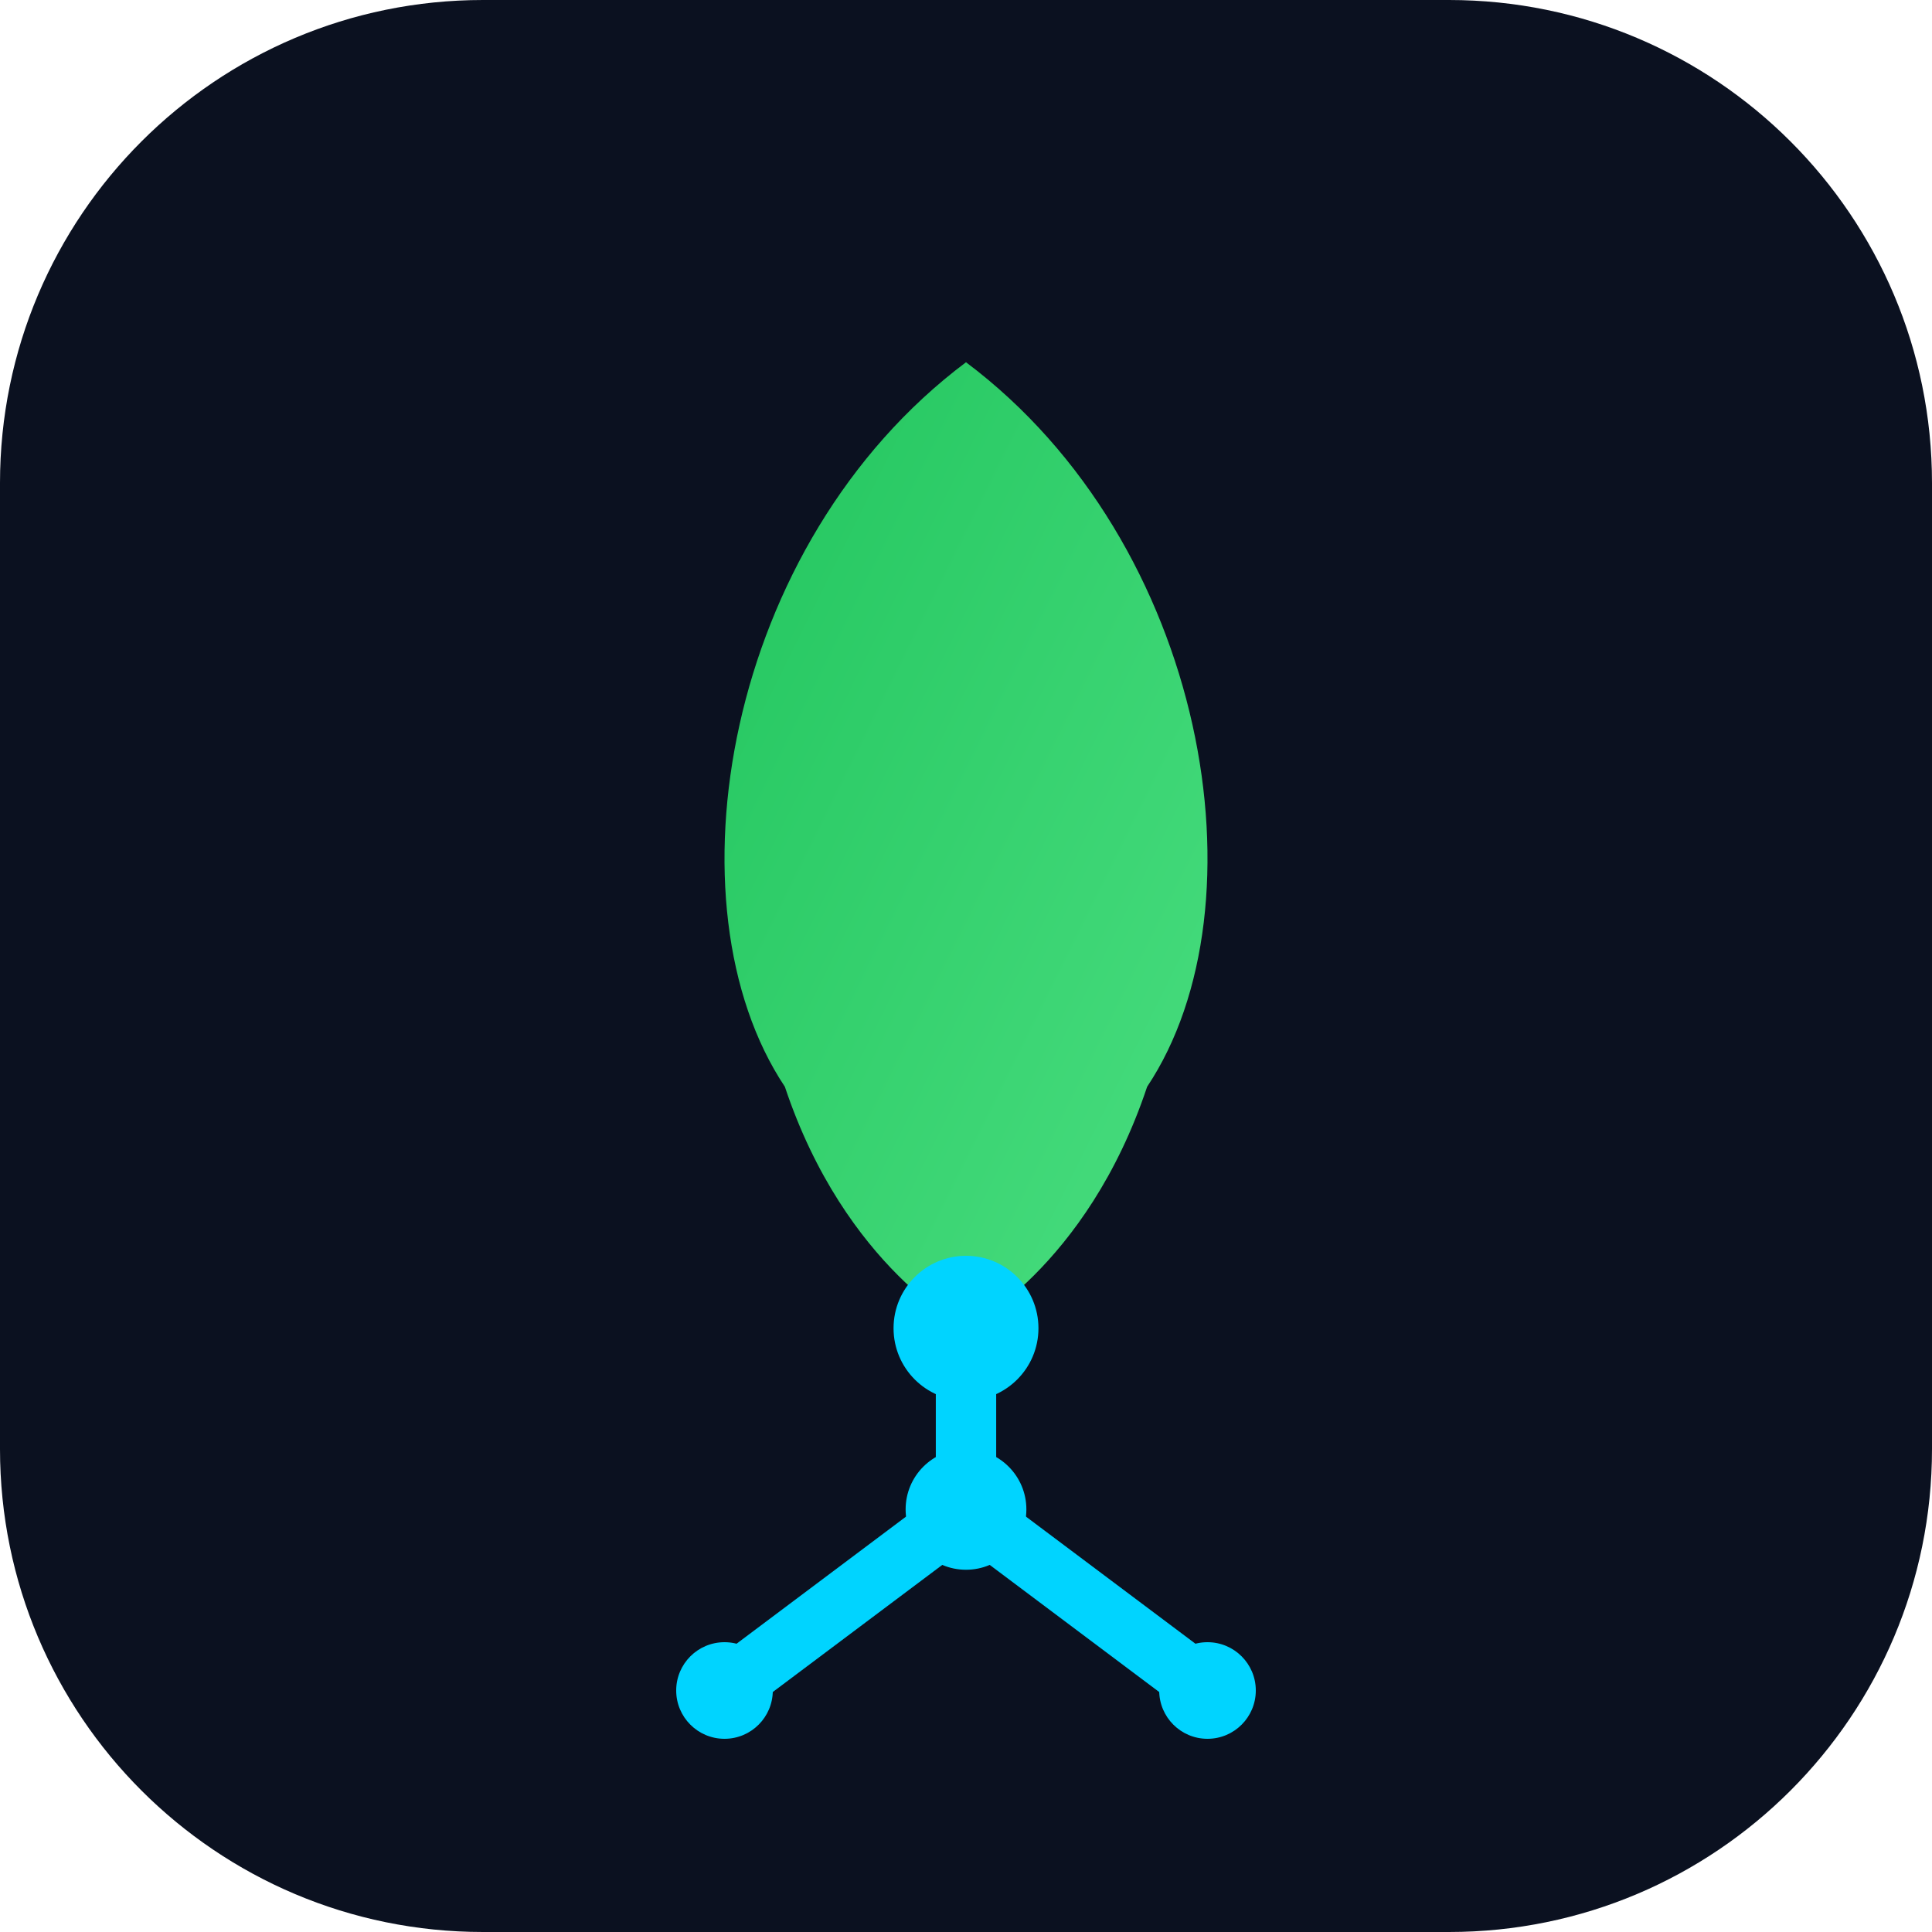
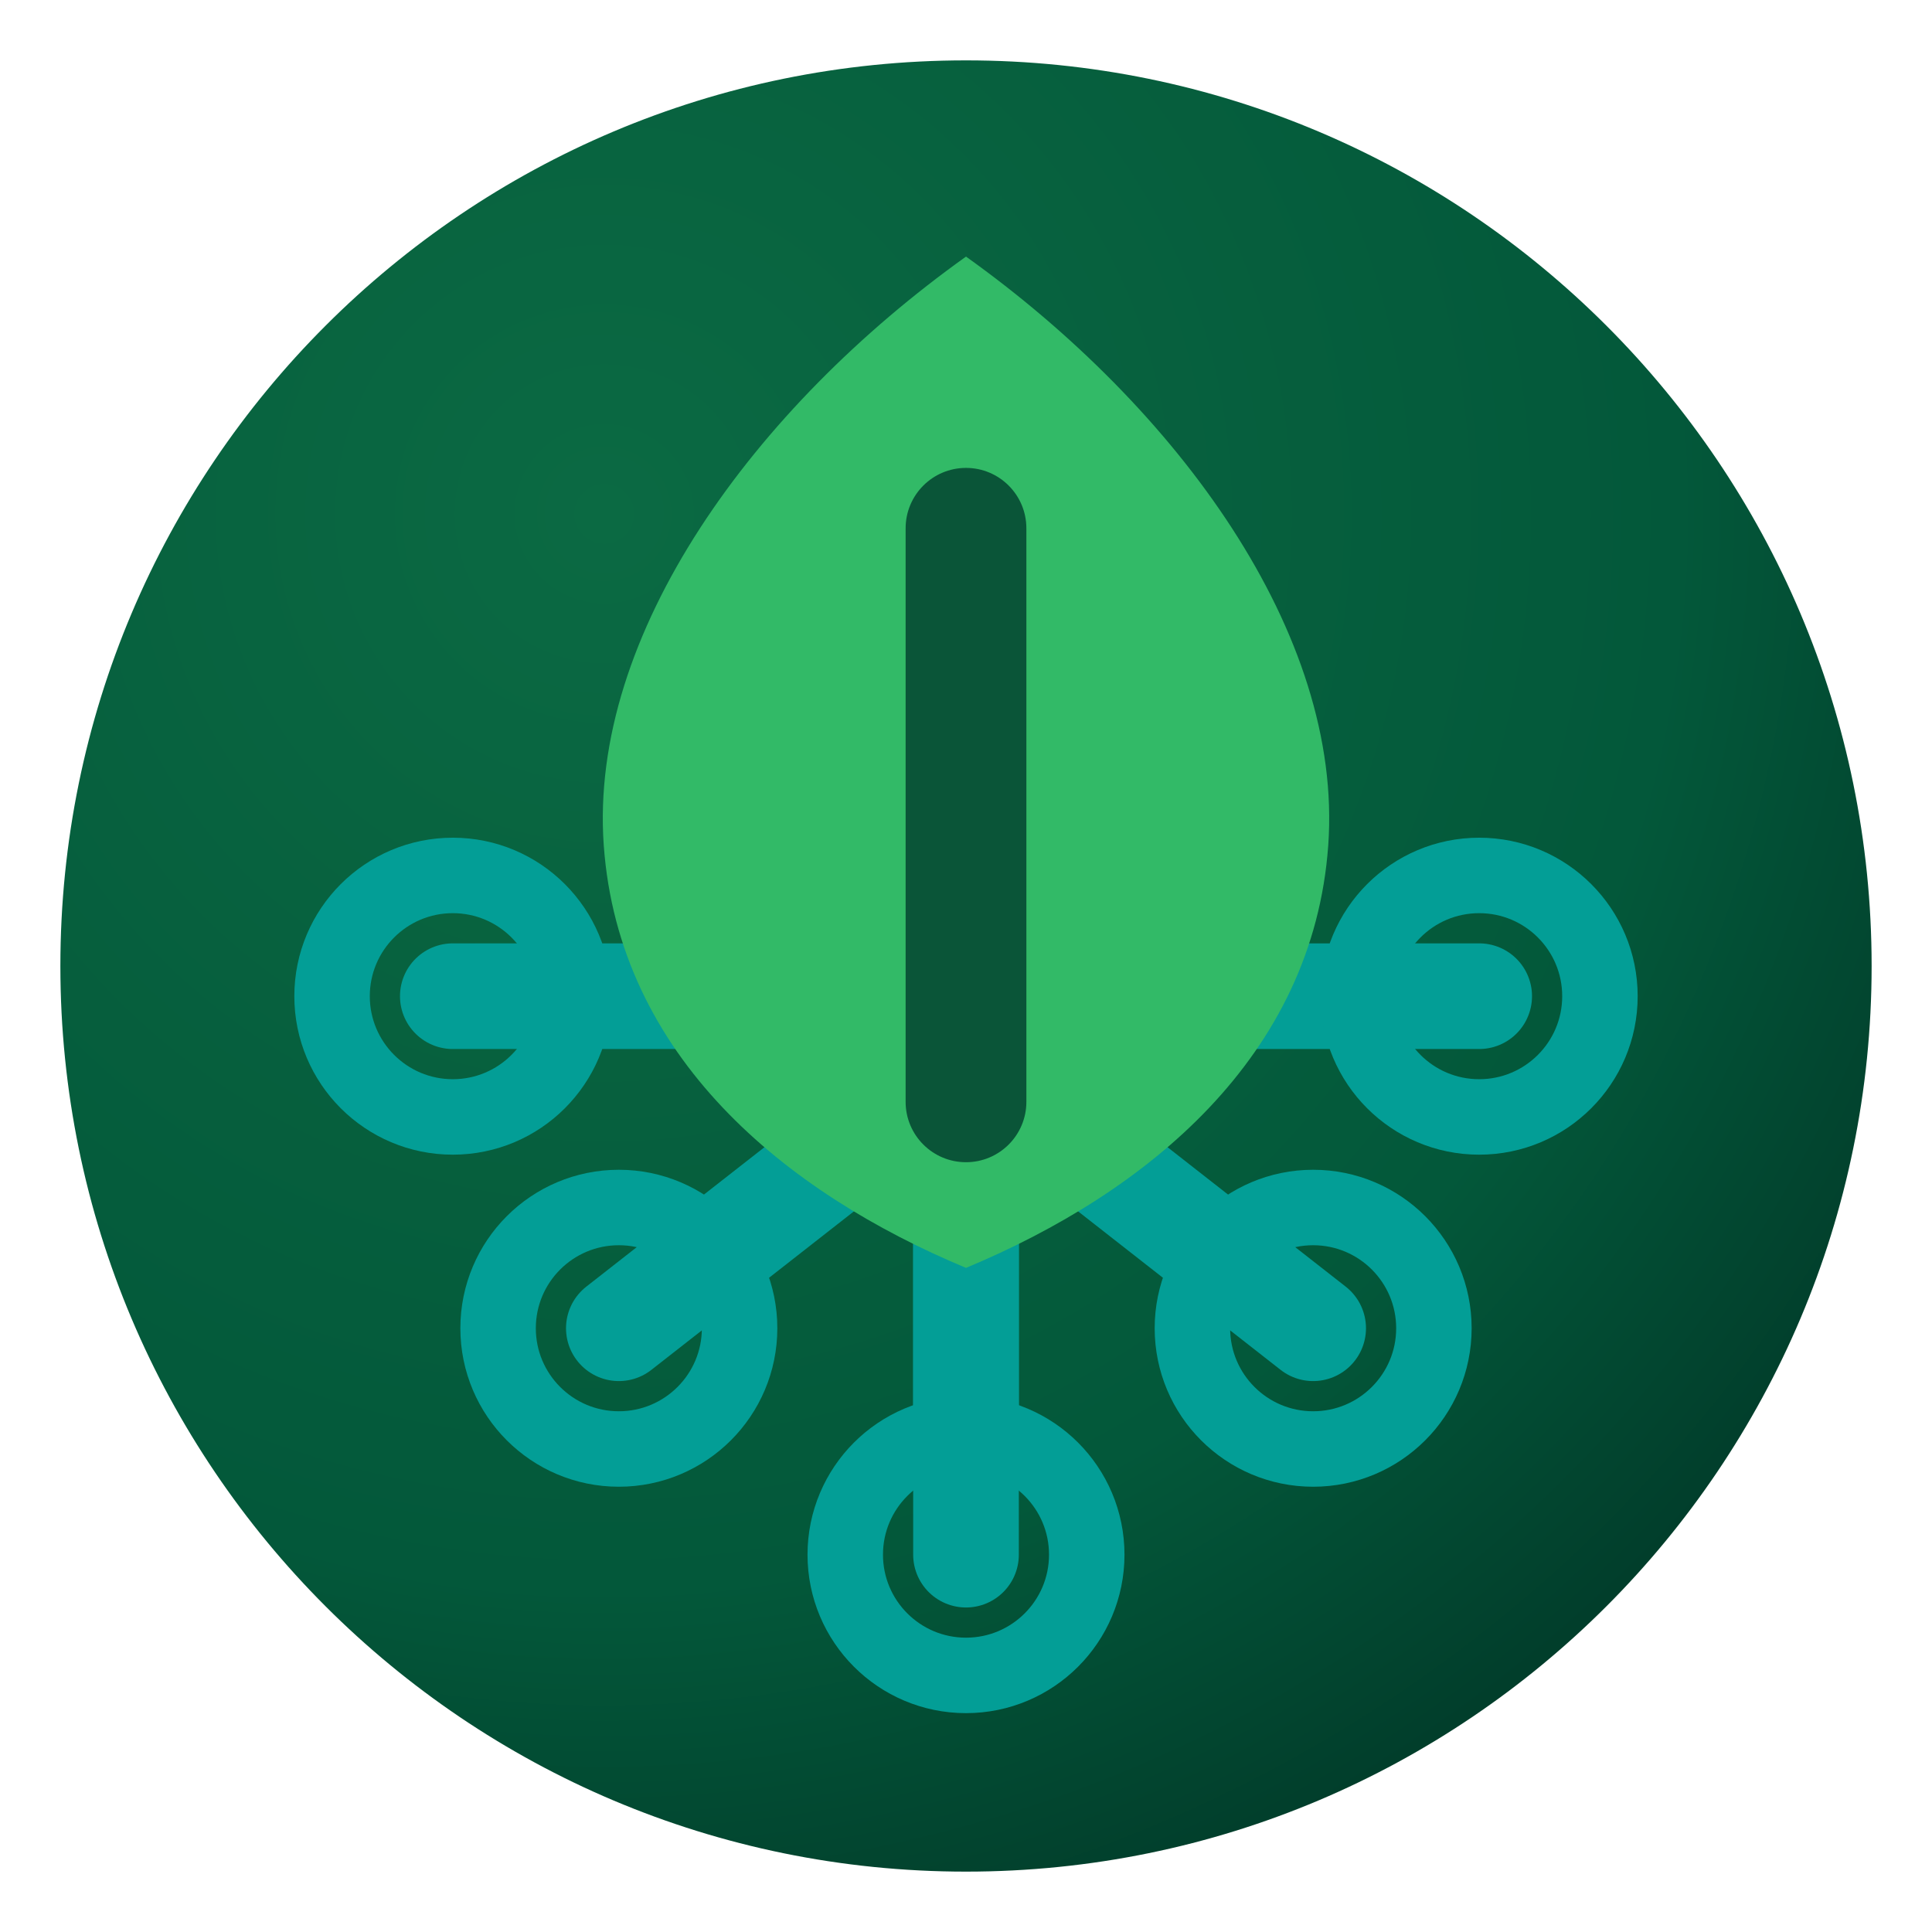
- <svg xmlns="http://www.w3.org/2000/svg" viewBox="0 0 32 32" fill="none">
+ <svg xmlns="http://www.w3.org/2000/svg" width="32" height="32" viewBox="0 0 32 32" fill="none">
  <defs>
-     <linearGradient id="canopyGradFav" x1="0%" y1="0%" x2="100%" y2="100%">
-       <stop offset="0%" stop-color="#22C55E" />
-       <stop offset="100%" stop-color="#4ADE80" />
+     <radialGradient id="favBadge" cx="30%" cy="25%" r="85%">
+       <stop offset="0%" stop-color="#0B6A43" />
+       <stop offset="70%" stop-color="#03583A" />
+       <stop offset="100%" stop-color="#013A29" />
+     </radialGradient>
+     <linearGradient id="favLeaf" x1="16" y1="5" x2="16" y2="21">
+       <stop offset="0%" stop-color="#32BA67" />
+       <stop offset="100%" stop-color="#1E9B4A" />
    </linearGradient>
  </defs>
-   <rect width="32" height="32" rx="8" fill="#0B1120" />
-   <path d="M16 6 C20 9 21 15 19 18 C18 21 16 22 16 22 C16 22 14 21 13 18 C11 15 12 9 16 6Z" fill="url(#canopyGradFav)" />
-   <g stroke="#00D4FF" stroke-width="1" stroke-linecap="round">
-     <path d="M16 22 V25" />
-     <path d="M16 25 L12 28" />
-     <path d="M16 25 L20 28" />
+   <circle cx="16" cy="16" r="15" fill="url(#favBadge)" />
+   <g stroke="#039E96" stroke-width="1.75" stroke-linecap="round" stroke-linejoin="round" fill="none">
+     <path d="M7.5 16.5 H24.5" />
+     <path d="M16 11 V24" />
+     <path d="M16 17.5 L10.25 22" />
+     <path d="M16 17.5 L21.75 22" />
+     <path d="M16 17.5 V25.75" />
+     <circle cx="7.5" cy="16.5" r="2" stroke-width="1.25" />
+     <circle cx="24.5" cy="16.5" r="2" stroke-width="1.25" />
+     <circle cx="10.25" cy="22" r="2" stroke-width="1.25" />
+     <circle cx="21.75" cy="22" r="2" stroke-width="1.25" />
+     <circle cx="16" cy="25.75" r="2" stroke-width="1.25" />
  </g>
-   <circle cx="16" cy="22" r="1.2" fill="#00D4FF" />
-   <circle cx="16" cy="25" r="1" fill="#00D4FF" />
-   <circle cx="12" cy="28" r="0.8" fill="#00D4FF" />
-   <circle cx="20" cy="28" r="0.8" fill="#00D4FF" />
+   <path d="M16 4.25 C19.5 6.75 22.25 10.5 22 14 C21.75 17.5 19 19.75 16 21 C13 19.75 10.25 17.5 10 14 C9.75 10.5 12.5 6.75 16 4.25 Z" fill="url(#favLeaf)" />
+   <rect x="15" y="7.75" width="2" height="11.5" rx="1" fill="#064A33" opacity="0.9" />
</svg>
